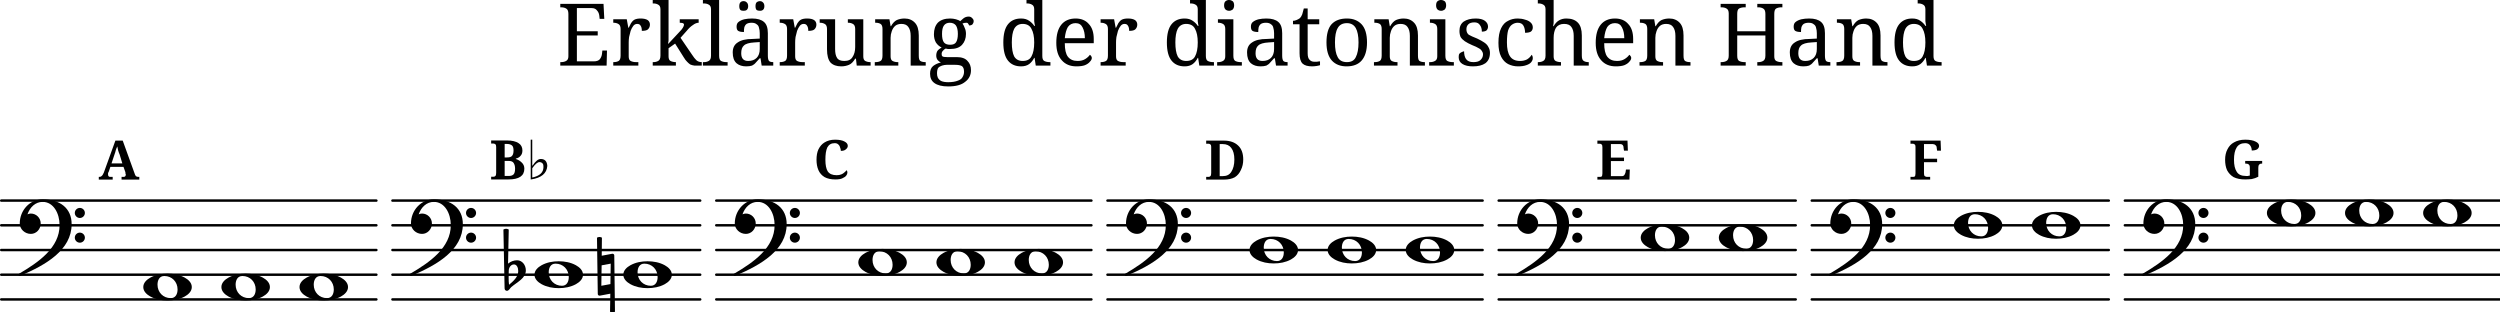
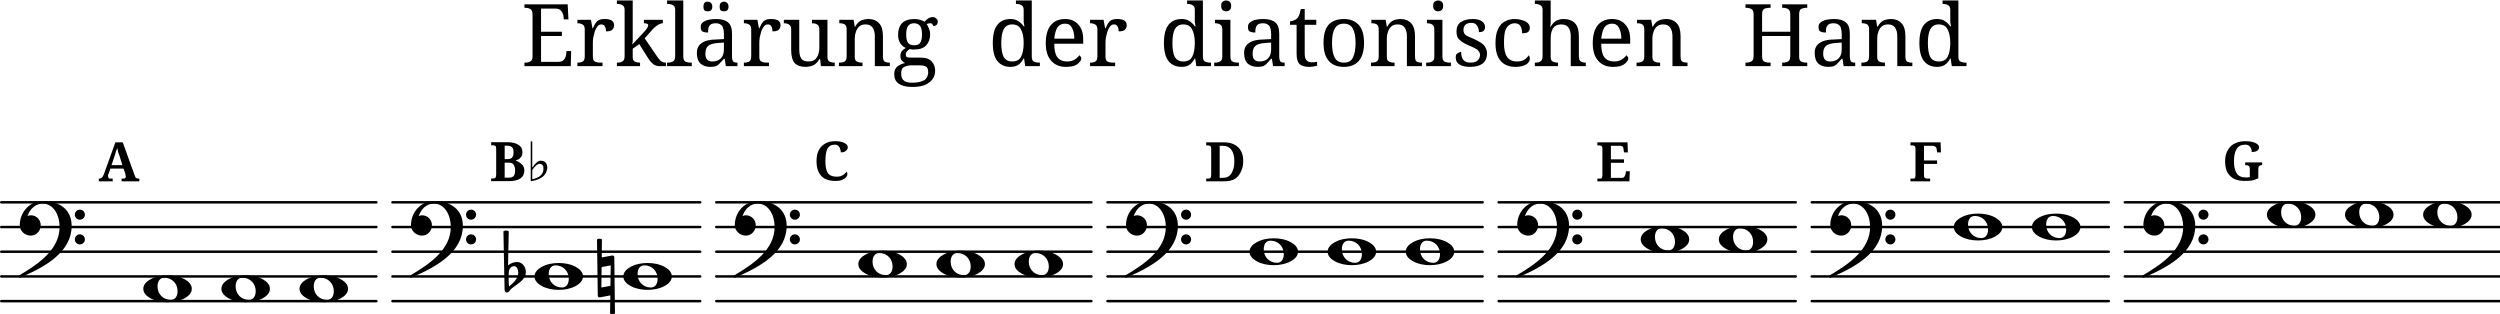
- <svg xmlns="http://www.w3.org/2000/svg" xmlns:xlink="http://www.w3.org/1999/xlink" version="1.2" width="177.84mm" height="22.18mm" viewBox="0 -2.654 101.2 12.619">
+ <svg xmlns="http://www.w3.org/2000/svg" xmlns:xlink="http://www.w3.org/1999/xlink" version="1.2" width="177.84mm" height="22.30mm" viewBox="0 -2.676 101.2 12.69">
  <style type="text/css">

tspan { white-space: pre; }

</style>
-   <g transform="translate(22.5397, -0)">
+   <g transform="translate(21.0886, -0)">
    <text font-family="serif" font-size="3.493" text-anchor="start" fill="currentColor">
      <tspan>Erklärung</tspan>
    </text>
  </g>
-   <g transform="translate(40.4272, -0)">
+   <g transform="translate(40.0004, -0)">
    <text font-family="serif" font-size="3.493" text-anchor="start" fill="currentColor">
      <tspan>der</tspan>
    </text>
  </g>
-   <g transform="translate(47.0475, -0)">
+   <g transform="translate(46.928, -0)">
    <text font-family="serif" font-size="3.493" text-anchor="start" fill="currentColor">
      <tspan>diatonischen</tspan>
    </text>
  </g>
-   <g transform="translate(69.5102, -0)">
+   <g transform="translate(70.5174, -0)">
    <text font-family="serif" font-size="3.493" text-anchor="start" fill="currentColor">
      <tspan>Hand</tspan>
    </text>
  </g>
-   <g transform="translate(0, 9.4649)">
-     <line stroke-linejoin="round" stroke-linecap="round" stroke-width="0.1" stroke="currentColor" x1="0.05" y1="0" x2="15.236" y2="0" />
-   </g>
-   <g transform="translate(0, 8.4649)">
-     <line stroke-linejoin="round" stroke-linecap="round" stroke-width="0.1" stroke="currentColor" x1="0.05" y1="0" x2="15.236" y2="0" />
-   </g>
-   <g transform="translate(0, 7.4649)">
-     <line stroke-linejoin="round" stroke-linecap="round" stroke-width="0.1" stroke="currentColor" x1="0.05" y1="0" x2="15.236" y2="0" />
-   </g>
-   <g transform="translate(0, 6.4649)">
-     <line stroke-linejoin="round" stroke-linecap="round" stroke-width="0.1" stroke="currentColor" x1="0.05" y1="0" x2="15.236" y2="0" />
-   </g>
-   <g transform="translate(0, 5.4649)">
-     <line stroke-linejoin="round" stroke-linecap="round" stroke-width="0.1" stroke="currentColor" x1="0.05" y1="0" x2="15.236" y2="0" />
-   </g>
-   <a style="color:inherit;" xlink:href="textedit:///tmp/cl-lilypond-tmpCM21U60Z.ly:36:16:17">
-     <g transform="translate(12.124, 8.9649)">
-       <path transform="scale(0.004, -0.004)" d="M213 112c-50 0 -69 -43 -69 -88c0 -77 57 -136 134 -136c50 0 69 43 69 88c0 77 -57 136 -134 136zM491 0c0 -43 -34 -75 -72 -96c-53 -29 -114 -40 -174 -40s-120 11 -173 40c-38 21 -72 53 -72 96s34 75 72 96c53 29 113 40 173 40s121 -11 174 -40 c38 -21 72 -53 72 -96z" fill="currentColor" />
-     </g>
-   </a>
-   <a style="color:inherit;" xlink:href="textedit:///tmp/cl-lilypond-tmpCM21U60Z.ly:35:16:17">
-     <g transform="translate(8.962, 8.9649)">
-       <path transform="scale(0.004, -0.004)" d="M213 112c-50 0 -69 -43 -69 -88c0 -77 57 -136 134 -136c50 0 69 43 69 88c0 77 -57 136 -134 136zM491 0c0 -43 -34 -75 -72 -96c-53 -29 -114 -40 -174 -40s-120 11 -173 40c-38 21 -72 53 -72 96s34 75 72 96c53 29 113 40 173 40s121 -11 174 -40 c38 -21 72 -53 72 -96z" fill="currentColor" />
-     </g>
-   </a>
-   <a style="color:inherit;" xlink:href="textedit:///tmp/cl-lilypond-tmpCM21U60Z.ly:34:29:30">
-     <g transform="translate(5.8, 8.9649)">
-       <path transform="scale(0.004, -0.004)" d="M213 112c-50 0 -69 -43 -69 -88c0 -77 57 -136 134 -136c50 0 69 43 69 88c0 77 -57 136 -134 136zM491 0c0 -43 -34 -75 -72 -96c-53 -29 -114 -40 -174 -40s-120 11 -173 40c-38 21 -72 53 -72 96s34 75 72 96c53 29 113 40 173 40s121 -11 174 -40 c38 -21 72 -53 72 -96z" fill="currentColor" />
-     </g>
-   </a>
-   <g transform="translate(0.8, 6.4649)">
-     <path transform="scale(0.004, -0.004)" d="M557 -125c0 28 23 51 51 51s51 -23 51 -51s-23 -51 -51 -51s-51 23 -51 51zM557 125c0 28 23 51 51 51s51 -23 51 -51s-23 -51 -51 -51s-51 23 -51 51zM232 263c172 0 293 -88 293 -251c0 -263 -263 -414 -516 -521c-3 -3 -6 -4 -9 -4c-7 0 -13 6 -13 13c0 3 1 6 4 9 c202 118 412 265 412 493c0 120 -63 235 -171 235c-74 0 -129 -54 -154 -126c11 5 22 8 34 8c55 0 100 -45 100 -100c0 -58 -44 -106 -100 -106c-60 0 -112 47 -112 106c0 133 102 244 232 244z" fill="currentColor" />
-   </g>
-   <a style="color:inherit;" xlink:href="textedit:///tmp/cl-lilypond-tmpCM21U60Z.ly:32:16:17">
-     <g transform="translate(3.9833, 4.6149)">
+   <g transform="translate(0, 9.514)">
+     <line stroke-linejoin="round" stroke-linecap="round" stroke-width="0.1" stroke="currentColor" x1="0.05" y1="0" x2="15.236" y2="0" />
+   </g>
+   <g transform="translate(0, 8.514)">
+     <line stroke-linejoin="round" stroke-linecap="round" stroke-width="0.1" stroke="currentColor" x1="0.05" y1="0" x2="15.236" y2="0" />
+   </g>
+   <g transform="translate(0, 7.514)">
+     <line stroke-linejoin="round" stroke-linecap="round" stroke-width="0.1" stroke="currentColor" x1="0.05" y1="0" x2="15.236" y2="0" />
+   </g>
+   <g transform="translate(0, 6.514)">
+     <line stroke-linejoin="round" stroke-linecap="round" stroke-width="0.1" stroke="currentColor" x1="0.05" y1="0" x2="15.236" y2="0" />
+   </g>
+   <g transform="translate(0, 5.514)">
+     <line stroke-linejoin="round" stroke-linecap="round" stroke-width="0.1" stroke="currentColor" x1="0.05" y1="0" x2="15.236" y2="0" />
+   </g>
+   <a style="color:inherit;" xlink:href="textedit:///tmp/cl-lilypond-tmpY2ML9CFA.ly:36:16:17">
+     <g transform="translate(12.124, 9.014)">
+       <path transform="scale(0.004, -0.004)" d="M213 112c-50 0 -69 -43 -69 -88c0 -77 57 -136 134 -136c50 0 69 43 69 88c0 77 -57 136 -134 136zM491 0c0 -43 -34 -75 -72 -96c-53 -29 -114 -40 -174 -40s-120 11 -173 40c-38 21 -72 53 -72 96s34 75 72 96c53 29 113 40 173 40s121 -11 174 -40 c38 -21 72 -53 72 -96z" fill="currentColor" />
+     </g>
+   </a>
+   <a style="color:inherit;" xlink:href="textedit:///tmp/cl-lilypond-tmpY2ML9CFA.ly:35:16:17">
+     <g transform="translate(8.962, 9.014)">
+       <path transform="scale(0.004, -0.004)" d="M213 112c-50 0 -69 -43 -69 -88c0 -77 57 -136 134 -136c50 0 69 43 69 88c0 77 -57 136 -134 136zM491 0c0 -43 -34 -75 -72 -96c-53 -29 -114 -40 -174 -40s-120 11 -173 40c-38 21 -72 53 -72 96s34 75 72 96c53 29 113 40 173 40s121 -11 174 -40 c38 -21 72 -53 72 -96z" fill="currentColor" />
+     </g>
+   </a>
+   <a style="color:inherit;" xlink:href="textedit:///tmp/cl-lilypond-tmpY2ML9CFA.ly:34:29:30">
+     <g transform="translate(5.8, 9.014)">
+       <path transform="scale(0.004, -0.004)" d="M213 112c-50 0 -69 -43 -69 -88c0 -77 57 -136 134 -136c50 0 69 43 69 88c0 77 -57 136 -134 136zM491 0c0 -43 -34 -75 -72 -96c-53 -29 -114 -40 -174 -40s-120 11 -173 40c-38 21 -72 53 -72 96s34 75 72 96c53 29 113 40 173 40s121 -11 174 -40 c38 -21 72 -53 72 -96z" fill="currentColor" />
+     </g>
+   </a>
+   <g transform="translate(0.8, 6.514)">
+     <path transform="scale(0.004, -0.004)" d="M557 -125c0 28 23 51 51 51s51 -23 51 -51s-23 -51 -51 -51s-51 23 -51 51zM557 125c0 28 23 51 51 51s51 -23 51 -51s-23 -51 -51 -51s-51 23 -51 51zM232 263c172 0 293 -88 293 -251c0 -263 -263 -414 -516 -521c-3 -3 -6 -4 -9 -4c-7 0 -13 6 -13 13c0 3 1 6 4 9 c202 118 412 265 412 493c0 120 -63 235 -171 235c-74 0 -129 -54 -154 -126c11 5 22 8 34 8c55 0 100 -45 100 -100c0 -58 -44 -106 -100 -106c-60 0 -112 47 -112 106c0 133 102 244 232 244z" fill="currentColor" />
+   </g>
+   <a style="color:inherit;" xlink:href="textedit:///tmp/cl-lilypond-tmpY2ML9CFA.ly:32:16:17">
+     <g transform="translate(3.9833, 4.664)">
      <text font-family="serif" font-weight="bold" font-size="2.2" text-anchor="start" fill="currentColor">
        <tspan>A</tspan>
      </text>
    </g>
  </a>
-   <g transform="translate(15.836, 9.4649)">
-     <line stroke-linejoin="round" stroke-linecap="round" stroke-width="0.1" stroke="currentColor" x1="0.05" y1="0" x2="12.508" y2="0" />
-   </g>
-   <g transform="translate(15.836, 8.4649)">
-     <line stroke-linejoin="round" stroke-linecap="round" stroke-width="0.1" stroke="currentColor" x1="0.05" y1="0" x2="12.508" y2="0" />
-   </g>
-   <g transform="translate(15.836, 7.4649)">
-     <line stroke-linejoin="round" stroke-linecap="round" stroke-width="0.1" stroke="currentColor" x1="0.05" y1="0" x2="12.508" y2="0" />
-   </g>
-   <g transform="translate(15.836, 6.4649)">
-     <line stroke-linejoin="round" stroke-linecap="round" stroke-width="0.1" stroke="currentColor" x1="0.05" y1="0" x2="12.508" y2="0" />
-   </g>
-   <g transform="translate(15.836, 5.4649)">
-     <line stroke-linejoin="round" stroke-linecap="round" stroke-width="0.1" stroke="currentColor" x1="0.05" y1="0" x2="12.508" y2="0" />
-   </g>
-   <g transform="translate(24.198, 8.4649)">
+   <g transform="translate(15.836, 9.514)">
+     <line stroke-linejoin="round" stroke-linecap="round" stroke-width="0.1" stroke="currentColor" x1="0.05" y1="0" x2="12.508" y2="0" />
+   </g>
+   <g transform="translate(15.836, 8.514)">
+     <line stroke-linejoin="round" stroke-linecap="round" stroke-width="0.1" stroke="currentColor" x1="0.05" y1="0" x2="12.508" y2="0" />
+   </g>
+   <g transform="translate(15.836, 7.514)">
+     <line stroke-linejoin="round" stroke-linecap="round" stroke-width="0.1" stroke="currentColor" x1="0.05" y1="0" x2="12.508" y2="0" />
+   </g>
+   <g transform="translate(15.836, 6.514)">
+     <line stroke-linejoin="round" stroke-linecap="round" stroke-width="0.1" stroke="currentColor" x1="0.05" y1="0" x2="12.508" y2="0" />
+   </g>
+   <g transform="translate(15.836, 5.514)">
+     <line stroke-linejoin="round" stroke-linecap="round" stroke-width="0.1" stroke="currentColor" x1="0.05" y1="0" x2="12.508" y2="0" />
+   </g>
+   <g transform="translate(24.198, 8.514)">
    <path transform="scale(0.004, -0.004)" d="M-8 375c8 4 17 7 26 7s16 -3 24 -7l-2 -183l106 20h3c10 0 18 -7 18 -17l7 -570c-8 -4 -16 -7 -25 -7s-17 3 -25 7l3 183l-106 -20h-3c-10 0 -18 7 -18 17zM131 112l-92 -17l-3 -207l92 17z" fill="currentColor" />
  </g>
-   <a style="color:inherit;" xlink:href="textedit:///tmp/cl-lilypond-tmpCM21U60Z.ly:59:16:17">
-     <g transform="translate(25.2323, 8.4649)">
-       <path transform="scale(0.004, -0.004)" d="M213 112c-50 0 -69 -43 -69 -88c0 -77 57 -136 134 -136c50 0 69 43 69 88c0 77 -57 136 -134 136zM491 0c0 -43 -34 -75 -72 -96c-53 -29 -114 -40 -174 -40s-120 11 -173 40c-38 21 -72 53 -72 96s34 75 72 96c53 29 113 40 173 40s121 -11 174 -40 c38 -21 72 -53 72 -96z" fill="currentColor" />
-     </g>
-   </a>
-   <g transform="translate(20.486, 8.4649)">
+   <a style="color:inherit;" xlink:href="textedit:///tmp/cl-lilypond-tmpY2ML9CFA.ly:59:16:17">
+     <g transform="translate(25.2323, 8.514)">
+       <path transform="scale(0.004, -0.004)" d="M213 112c-50 0 -69 -43 -69 -88c0 -77 57 -136 134 -136c50 0 69 43 69 88c0 77 -57 136 -134 136zM491 0c0 -43 -34 -75 -72 -96c-53 -29 -114 -40 -174 -40s-120 11 -173 40c-38 21 -72 53 -72 96s34 75 72 96c53 29 113 40 173 40s121 -11 174 -40 c38 -21 72 -53 72 -96z" fill="currentColor" />
+     </g>
+   </a>
+   <g transform="translate(20.486, 8.514)">
    <path transform="scale(0.004, -0.004)" d="M27 41l-1 -66v-11c0 -22 1 -44 4 -66c45 38 93 80 93 139c0 33 -14 67 -43 67c-31 0 -52 -30 -53 -63zM-15 -138l-12 595c8 5 18 8 27 8s19 -3 27 -8l-7 -345c25 21 58 34 91 34c52 0 89 -48 89 -102c0 -80 -86 -117 -147 -169c-15 -13 -24 -38 -45 -38 c-13 0 -23 11 -23 25z" fill="currentColor" />
  </g>
-   <a style="color:inherit;" xlink:href="textedit:///tmp/cl-lilypond-tmpCM21U60Z.ly:56:16:17">
-     <g transform="translate(19.8193, 4.6084)">
+   <a style="color:inherit;" xlink:href="textedit:///tmp/cl-lilypond-tmpY2ML9CFA.ly:56:16:17">
+     <g transform="translate(19.8193, 4.6576)">
      <text font-family="serif" font-weight="bold" font-size="2.2" text-anchor="start" fill="currentColor">
        <tspan>B♭</tspan>
      </text>
    </g>
  </a>
-   <g transform="translate(16.636, 6.4649)">
-     <path transform="scale(0.004, -0.004)" d="M557 -125c0 28 23 51 51 51s51 -23 51 -51s-23 -51 -51 -51s-51 23 -51 51zM557 125c0 28 23 51 51 51s51 -23 51 -51s-23 -51 -51 -51s-51 23 -51 51zM232 263c172 0 293 -88 293 -251c0 -263 -263 -414 -516 -521c-3 -3 -6 -4 -9 -4c-7 0 -13 6 -13 13c0 3 1 6 4 9 c202 118 412 265 412 493c0 120 -63 235 -171 235c-74 0 -129 -54 -154 -126c11 5 22 8 34 8c55 0 100 -45 100 -100c0 -58 -44 -106 -100 -106c-60 0 -112 47 -112 106c0 133 102 244 232 244z" fill="currentColor" />
-   </g>
-   <a style="color:inherit;" xlink:href="textedit:///tmp/cl-lilypond-tmpCM21U60Z.ly:58:29:30">
-     <g transform="translate(21.636, 8.4649)">
-       <path transform="scale(0.004, -0.004)" d="M213 112c-50 0 -69 -43 -69 -88c0 -77 57 -136 134 -136c50 0 69 43 69 88c0 77 -57 136 -134 136zM491 0c0 -43 -34 -75 -72 -96c-53 -29 -114 -40 -174 -40s-120 11 -173 40c-38 21 -72 53 -72 96s34 75 72 96c53 29 113 40 173 40s121 -11 174 -40 c38 -21 72 -53 72 -96z" fill="currentColor" />
-     </g>
-   </a>
-   <g transform="translate(28.9443, 9.4649)">
-     <line stroke-linejoin="round" stroke-linecap="round" stroke-width="0.1" stroke="currentColor" x1="0.05" y1="0" x2="15.236" y2="0" />
-   </g>
-   <g transform="translate(28.9443, 8.4649)">
-     <line stroke-linejoin="round" stroke-linecap="round" stroke-width="0.1" stroke="currentColor" x1="0.05" y1="0" x2="15.236" y2="0" />
-   </g>
-   <g transform="translate(28.9443, 7.4649)">
-     <line stroke-linejoin="round" stroke-linecap="round" stroke-width="0.1" stroke="currentColor" x1="0.05" y1="0" x2="15.236" y2="0" />
-   </g>
-   <g transform="translate(28.9443, 6.4649)">
-     <line stroke-linejoin="round" stroke-linecap="round" stroke-width="0.1" stroke="currentColor" x1="0.05" y1="0" x2="15.236" y2="0" />
-   </g>
-   <g transform="translate(28.9443, 5.4649)">
-     <line stroke-linejoin="round" stroke-linecap="round" stroke-width="0.1" stroke="currentColor" x1="0.05" y1="0" x2="15.236" y2="0" />
-   </g>
-   <a style="color:inherit;" xlink:href="textedit:///tmp/cl-lilypond-tmpCM21U60Z.ly:83:16:17">
-     <g transform="translate(41.0683, 7.9649)">
-       <path transform="scale(0.004, -0.004)" d="M213 112c-50 0 -69 -43 -69 -88c0 -77 57 -136 134 -136c50 0 69 43 69 88c0 77 -57 136 -134 136zM491 0c0 -43 -34 -75 -72 -96c-53 -29 -114 -40 -174 -40s-120 11 -173 40c-38 21 -72 53 -72 96s34 75 72 96c53 29 113 40 173 40s121 -11 174 -40 c38 -21 72 -53 72 -96z" fill="currentColor" />
-     </g>
-   </a>
-   <a style="color:inherit;" xlink:href="textedit:///tmp/cl-lilypond-tmpCM21U60Z.ly:82:16:17">
-     <g transform="translate(37.9063, 7.9649)">
-       <path transform="scale(0.004, -0.004)" d="M213 112c-50 0 -69 -43 -69 -88c0 -77 57 -136 134 -136c50 0 69 43 69 88c0 77 -57 136 -134 136zM491 0c0 -43 -34 -75 -72 -96c-53 -29 -114 -40 -174 -40s-120 11 -173 40c-38 21 -72 53 -72 96s34 75 72 96c53 29 113 40 173 40s121 -11 174 -40 c38 -21 72 -53 72 -96z" fill="currentColor" />
-     </g>
-   </a>
-   <a style="color:inherit;" xlink:href="textedit:///tmp/cl-lilypond-tmpCM21U60Z.ly:81:29:30">
-     <g transform="translate(34.7443, 7.9649)">
-       <path transform="scale(0.004, -0.004)" d="M213 112c-50 0 -69 -43 -69 -88c0 -77 57 -136 134 -136c50 0 69 43 69 88c0 77 -57 136 -134 136zM491 0c0 -43 -34 -75 -72 -96c-53 -29 -114 -40 -174 -40s-120 11 -173 40c-38 21 -72 53 -72 96s34 75 72 96c53 29 113 40 173 40s121 -11 174 -40 c38 -21 72 -53 72 -96z" fill="currentColor" />
-     </g>
-   </a>
-   <g transform="translate(29.7443, 6.4649)">
-     <path transform="scale(0.004, -0.004)" d="M557 -125c0 28 23 51 51 51s51 -23 51 -51s-23 -51 -51 -51s-51 23 -51 51zM557 125c0 28 23 51 51 51s51 -23 51 -51s-23 -51 -51 -51s-51 23 -51 51zM232 263c172 0 293 -88 293 -251c0 -263 -263 -414 -516 -521c-3 -3 -6 -4 -9 -4c-7 0 -13 6 -13 13c0 3 1 6 4 9 c202 118 412 265 412 493c0 120 -63 235 -171 235c-74 0 -129 -54 -154 -126c11 5 22 8 34 8c55 0 100 -45 100 -100c0 -58 -44 -106 -100 -106c-60 0 -112 47 -112 106c0 133 102 244 232 244z" fill="currentColor" />
-   </g>
-   <a style="color:inherit;" xlink:href="textedit:///tmp/cl-lilypond-tmpCM21U60Z.ly:79:16:17">
-     <g transform="translate(32.9276, 4.5929)">
+   <g transform="translate(16.636, 6.514)">
+     <path transform="scale(0.004, -0.004)" d="M557 -125c0 28 23 51 51 51s51 -23 51 -51s-23 -51 -51 -51s-51 23 -51 51zM557 125c0 28 23 51 51 51s51 -23 51 -51s-23 -51 -51 -51s-51 23 -51 51zM232 263c172 0 293 -88 293 -251c0 -263 -263 -414 -516 -521c-3 -3 -6 -4 -9 -4c-7 0 -13 6 -13 13c0 3 1 6 4 9 c202 118 412 265 412 493c0 120 -63 235 -171 235c-74 0 -129 -54 -154 -126c11 5 22 8 34 8c55 0 100 -45 100 -100c0 -58 -44 -106 -100 -106c-60 0 -112 47 -112 106c0 133 102 244 232 244z" fill="currentColor" />
+   </g>
+   <a style="color:inherit;" xlink:href="textedit:///tmp/cl-lilypond-tmpY2ML9CFA.ly:58:29:30">
+     <g transform="translate(21.636, 8.514)">
+       <path transform="scale(0.004, -0.004)" d="M213 112c-50 0 -69 -43 -69 -88c0 -77 57 -136 134 -136c50 0 69 43 69 88c0 77 -57 136 -134 136zM491 0c0 -43 -34 -75 -72 -96c-53 -29 -114 -40 -174 -40s-120 11 -173 40c-38 21 -72 53 -72 96s34 75 72 96c53 29 113 40 173 40s121 -11 174 -40 c38 -21 72 -53 72 -96z" fill="currentColor" />
+     </g>
+   </a>
+   <g transform="translate(28.9443, 9.514)">
+     <line stroke-linejoin="round" stroke-linecap="round" stroke-width="0.1" stroke="currentColor" x1="0.05" y1="0" x2="15.236" y2="0" />
+   </g>
+   <g transform="translate(28.9443, 8.514)">
+     <line stroke-linejoin="round" stroke-linecap="round" stroke-width="0.1" stroke="currentColor" x1="0.05" y1="0" x2="15.236" y2="0" />
+   </g>
+   <g transform="translate(28.9443, 7.514)">
+     <line stroke-linejoin="round" stroke-linecap="round" stroke-width="0.1" stroke="currentColor" x1="0.05" y1="0" x2="15.236" y2="0" />
+   </g>
+   <g transform="translate(28.9443, 6.514)">
+     <line stroke-linejoin="round" stroke-linecap="round" stroke-width="0.1" stroke="currentColor" x1="0.05" y1="0" x2="15.236" y2="0" />
+   </g>
+   <g transform="translate(28.9443, 5.514)">
+     <line stroke-linejoin="round" stroke-linecap="round" stroke-width="0.1" stroke="currentColor" x1="0.05" y1="0" x2="15.236" y2="0" />
+   </g>
+   <a style="color:inherit;" xlink:href="textedit:///tmp/cl-lilypond-tmpY2ML9CFA.ly:83:16:17">
+     <g transform="translate(41.0683, 8.014)">
+       <path transform="scale(0.004, -0.004)" d="M213 112c-50 0 -69 -43 -69 -88c0 -77 57 -136 134 -136c50 0 69 43 69 88c0 77 -57 136 -134 136zM491 0c0 -43 -34 -75 -72 -96c-53 -29 -114 -40 -174 -40s-120 11 -173 40c-38 21 -72 53 -72 96s34 75 72 96c53 29 113 40 173 40s121 -11 174 -40 c38 -21 72 -53 72 -96z" fill="currentColor" />
+     </g>
+   </a>
+   <a style="color:inherit;" xlink:href="textedit:///tmp/cl-lilypond-tmpY2ML9CFA.ly:82:16:17">
+     <g transform="translate(37.9063, 8.014)">
+       <path transform="scale(0.004, -0.004)" d="M213 112c-50 0 -69 -43 -69 -88c0 -77 57 -136 134 -136c50 0 69 43 69 88c0 77 -57 136 -134 136zM491 0c0 -43 -34 -75 -72 -96c-53 -29 -114 -40 -174 -40s-120 11 -173 40c-38 21 -72 53 -72 96s34 75 72 96c53 29 113 40 173 40s121 -11 174 -40 c38 -21 72 -53 72 -96z" fill="currentColor" />
+     </g>
+   </a>
+   <a style="color:inherit;" xlink:href="textedit:///tmp/cl-lilypond-tmpY2ML9CFA.ly:81:29:30">
+     <g transform="translate(34.7443, 8.014)">
+       <path transform="scale(0.004, -0.004)" d="M213 112c-50 0 -69 -43 -69 -88c0 -77 57 -136 134 -136c50 0 69 43 69 88c0 77 -57 136 -134 136zM491 0c0 -43 -34 -75 -72 -96c-53 -29 -114 -40 -174 -40s-120 11 -173 40c-38 21 -72 53 -72 96s34 75 72 96c53 29 113 40 173 40s121 -11 174 -40 c38 -21 72 -53 72 -96z" fill="currentColor" />
+     </g>
+   </a>
+   <g transform="translate(29.7443, 6.514)">
+     <path transform="scale(0.004, -0.004)" d="M557 -125c0 28 23 51 51 51s51 -23 51 -51s-23 -51 -51 -51s-51 23 -51 51zM557 125c0 28 23 51 51 51s51 -23 51 -51s-23 -51 -51 -51s-51 23 -51 51zM232 263c172 0 293 -88 293 -251c0 -263 -263 -414 -516 -521c-3 -3 -6 -4 -9 -4c-7 0 -13 6 -13 13c0 3 1 6 4 9 c202 118 412 265 412 493c0 120 -63 235 -171 235c-74 0 -129 -54 -154 -126c11 5 22 8 34 8c55 0 100 -45 100 -100c0 -58 -44 -106 -100 -106c-60 0 -112 47 -112 106c0 133 102 244 232 244z" fill="currentColor" />
+   </g>
+   <a style="color:inherit;" xlink:href="textedit:///tmp/cl-lilypond-tmpY2ML9CFA.ly:79:16:17">
+     <g transform="translate(32.9276, 4.6329)">
      <text font-family="serif" font-weight="bold" font-size="2.2" text-anchor="start" fill="currentColor">
        <tspan>C</tspan>
      </text>
    </g>
  </a>
-   <g transform="translate(44.7803, 9.4649)">
-     <line stroke-linejoin="round" stroke-linecap="round" stroke-width="0.1" stroke="currentColor" x1="0.05" y1="0" x2="15.236" y2="0" />
-   </g>
-   <g transform="translate(44.7803, 8.4649)">
-     <line stroke-linejoin="round" stroke-linecap="round" stroke-width="0.1" stroke="currentColor" x1="0.05" y1="0" x2="15.236" y2="0" />
-   </g>
-   <g transform="translate(44.7803, 7.4649)">
-     <line stroke-linejoin="round" stroke-linecap="round" stroke-width="0.1" stroke="currentColor" x1="0.05" y1="0" x2="15.236" y2="0" />
-   </g>
-   <g transform="translate(44.7803, 6.4649)">
-     <line stroke-linejoin="round" stroke-linecap="round" stroke-width="0.1" stroke="currentColor" x1="0.05" y1="0" x2="15.236" y2="0" />
-   </g>
-   <g transform="translate(44.7803, 5.4649)">
-     <line stroke-linejoin="round" stroke-linecap="round" stroke-width="0.1" stroke="currentColor" x1="0.05" y1="0" x2="15.236" y2="0" />
-   </g>
-   <a style="color:inherit;" xlink:href="textedit:///tmp/cl-lilypond-tmpCM21U60Z.ly:107:16:17">
-     <g transform="translate(56.9043, 7.4649)">
-       <path transform="scale(0.004, -0.004)" d="M213 112c-50 0 -69 -43 -69 -88c0 -77 57 -136 134 -136c50 0 69 43 69 88c0 77 -57 136 -134 136zM491 0c0 -43 -34 -75 -72 -96c-53 -29 -114 -40 -174 -40s-120 11 -173 40c-38 21 -72 53 -72 96s34 75 72 96c53 29 113 40 173 40s121 -11 174 -40 c38 -21 72 -53 72 -96z" fill="currentColor" />
-     </g>
-   </a>
-   <a style="color:inherit;" xlink:href="textedit:///tmp/cl-lilypond-tmpCM21U60Z.ly:106:16:17">
-     <g transform="translate(53.7423, 7.4649)">
-       <path transform="scale(0.004, -0.004)" d="M213 112c-50 0 -69 -43 -69 -88c0 -77 57 -136 134 -136c50 0 69 43 69 88c0 77 -57 136 -134 136zM491 0c0 -43 -34 -75 -72 -96c-53 -29 -114 -40 -174 -40s-120 11 -173 40c-38 21 -72 53 -72 96s34 75 72 96c53 29 113 40 173 40s121 -11 174 -40 c38 -21 72 -53 72 -96z" fill="currentColor" />
-     </g>
-   </a>
-   <a style="color:inherit;" xlink:href="textedit:///tmp/cl-lilypond-tmpCM21U60Z.ly:105:29:30">
-     <g transform="translate(50.5803, 7.4649)">
-       <path transform="scale(0.004, -0.004)" d="M213 112c-50 0 -69 -43 -69 -88c0 -77 57 -136 134 -136c50 0 69 43 69 88c0 77 -57 136 -134 136zM491 0c0 -43 -34 -75 -72 -96c-53 -29 -114 -40 -174 -40s-120 11 -173 40c-38 21 -72 53 -72 96s34 75 72 96c53 29 113 40 173 40s121 -11 174 -40 c38 -21 72 -53 72 -96z" fill="currentColor" />
-     </g>
-   </a>
-   <g transform="translate(45.5803, 6.4649)">
-     <path transform="scale(0.004, -0.004)" d="M557 -125c0 28 23 51 51 51s51 -23 51 -51s-23 -51 -51 -51s-51 23 -51 51zM557 125c0 28 23 51 51 51s51 -23 51 -51s-23 -51 -51 -51s-51 23 -51 51zM232 263c172 0 293 -88 293 -251c0 -263 -263 -414 -516 -521c-3 -3 -6 -4 -9 -4c-7 0 -13 6 -13 13c0 3 1 6 4 9 c202 118 412 265 412 493c0 120 -63 235 -171 235c-74 0 -129 -54 -154 -126c11 5 22 8 34 8c55 0 100 -45 100 -100c0 -58 -44 -106 -100 -106c-60 0 -112 47 -112 106c0 133 102 244 232 244z" fill="currentColor" />
-   </g>
-   <a style="color:inherit;" xlink:href="textedit:///tmp/cl-lilypond-tmpCM21U60Z.ly:103:16:17">
-     <g transform="translate(48.7636, 4.6149)">
+   <g transform="translate(44.7803, 9.514)">
+     <line stroke-linejoin="round" stroke-linecap="round" stroke-width="0.1" stroke="currentColor" x1="0.05" y1="0" x2="15.236" y2="0" />
+   </g>
+   <g transform="translate(44.7803, 8.514)">
+     <line stroke-linejoin="round" stroke-linecap="round" stroke-width="0.1" stroke="currentColor" x1="0.05" y1="0" x2="15.236" y2="0" />
+   </g>
+   <g transform="translate(44.7803, 7.514)">
+     <line stroke-linejoin="round" stroke-linecap="round" stroke-width="0.1" stroke="currentColor" x1="0.05" y1="0" x2="15.236" y2="0" />
+   </g>
+   <g transform="translate(44.7803, 6.514)">
+     <line stroke-linejoin="round" stroke-linecap="round" stroke-width="0.1" stroke="currentColor" x1="0.05" y1="0" x2="15.236" y2="0" />
+   </g>
+   <g transform="translate(44.7803, 5.514)">
+     <line stroke-linejoin="round" stroke-linecap="round" stroke-width="0.1" stroke="currentColor" x1="0.05" y1="0" x2="15.236" y2="0" />
+   </g>
+   <a style="color:inherit;" xlink:href="textedit:///tmp/cl-lilypond-tmpY2ML9CFA.ly:107:16:17">
+     <g transform="translate(56.9043, 7.514)">
+       <path transform="scale(0.004, -0.004)" d="M213 112c-50 0 -69 -43 -69 -88c0 -77 57 -136 134 -136c50 0 69 43 69 88c0 77 -57 136 -134 136zM491 0c0 -43 -34 -75 -72 -96c-53 -29 -114 -40 -174 -40s-120 11 -173 40c-38 21 -72 53 -72 96s34 75 72 96c53 29 113 40 173 40s121 -11 174 -40 c38 -21 72 -53 72 -96z" fill="currentColor" />
+     </g>
+   </a>
+   <a style="color:inherit;" xlink:href="textedit:///tmp/cl-lilypond-tmpY2ML9CFA.ly:106:16:17">
+     <g transform="translate(53.7423, 7.514)">
+       <path transform="scale(0.004, -0.004)" d="M213 112c-50 0 -69 -43 -69 -88c0 -77 57 -136 134 -136c50 0 69 43 69 88c0 77 -57 136 -134 136zM491 0c0 -43 -34 -75 -72 -96c-53 -29 -114 -40 -174 -40s-120 11 -173 40c-38 21 -72 53 -72 96s34 75 72 96c53 29 113 40 173 40s121 -11 174 -40 c38 -21 72 -53 72 -96z" fill="currentColor" />
+     </g>
+   </a>
+   <a style="color:inherit;" xlink:href="textedit:///tmp/cl-lilypond-tmpY2ML9CFA.ly:105:29:30">
+     <g transform="translate(50.5803, 7.514)">
+       <path transform="scale(0.004, -0.004)" d="M213 112c-50 0 -69 -43 -69 -88c0 -77 57 -136 134 -136c50 0 69 43 69 88c0 77 -57 136 -134 136zM491 0c0 -43 -34 -75 -72 -96c-53 -29 -114 -40 -174 -40s-120 11 -173 40c-38 21 -72 53 -72 96s34 75 72 96c53 29 113 40 173 40s121 -11 174 -40 c38 -21 72 -53 72 -96z" fill="currentColor" />
+     </g>
+   </a>
+   <g transform="translate(45.5803, 6.514)">
+     <path transform="scale(0.004, -0.004)" d="M557 -125c0 28 23 51 51 51s51 -23 51 -51s-23 -51 -51 -51s-51 23 -51 51zM557 125c0 28 23 51 51 51s51 -23 51 -51s-23 -51 -51 -51s-51 23 -51 51zM232 263c172 0 293 -88 293 -251c0 -263 -263 -414 -516 -521c-3 -3 -6 -4 -9 -4c-7 0 -13 6 -13 13c0 3 1 6 4 9 c202 118 412 265 412 493c0 120 -63 235 -171 235c-74 0 -129 -54 -154 -126c11 5 22 8 34 8c55 0 100 -45 100 -100c0 -58 -44 -106 -100 -106c-60 0 -112 47 -112 106c0 133 102 244 232 244z" fill="currentColor" />
+   </g>
+   <a style="color:inherit;" xlink:href="textedit:///tmp/cl-lilypond-tmpY2ML9CFA.ly:103:16:17">
+     <g transform="translate(48.7636, 4.664)">
      <text font-family="serif" font-weight="bold" font-size="2.2" text-anchor="start" fill="currentColor">
        <tspan>D</tspan>
      </text>
    </g>
  </a>
-   <g transform="translate(60.6163, 9.4649)">
-     <line stroke-linejoin="round" stroke-linecap="round" stroke-width="0.1" stroke="currentColor" x1="0.05" y1="0" x2="12.074" y2="0" />
-   </g>
-   <g transform="translate(60.6163, 8.4649)">
-     <line stroke-linejoin="round" stroke-linecap="round" stroke-width="0.1" stroke="currentColor" x1="0.05" y1="0" x2="12.074" y2="0" />
-   </g>
-   <g transform="translate(60.6163, 7.4649)">
-     <line stroke-linejoin="round" stroke-linecap="round" stroke-width="0.1" stroke="currentColor" x1="0.05" y1="0" x2="12.074" y2="0" />
-   </g>
-   <g transform="translate(60.6163, 6.4649)">
-     <line stroke-linejoin="round" stroke-linecap="round" stroke-width="0.1" stroke="currentColor" x1="0.05" y1="0" x2="12.074" y2="0" />
-   </g>
-   <g transform="translate(60.6163, 5.4649)">
-     <line stroke-linejoin="round" stroke-linecap="round" stroke-width="0.1" stroke="currentColor" x1="0.05" y1="0" x2="12.074" y2="0" />
-   </g>
-   <a style="color:inherit;" xlink:href="textedit:///tmp/cl-lilypond-tmpCM21U60Z.ly:130:16:17">
-     <g transform="translate(69.5783, 6.9649)">
-       <path transform="scale(0.004, -0.004)" d="M213 112c-50 0 -69 -43 -69 -88c0 -77 57 -136 134 -136c50 0 69 43 69 88c0 77 -57 136 -134 136zM491 0c0 -43 -34 -75 -72 -96c-53 -29 -114 -40 -174 -40s-120 11 -173 40c-38 21 -72 53 -72 96s34 75 72 96c53 29 113 40 173 40s121 -11 174 -40 c38 -21 72 -53 72 -96z" fill="currentColor" />
-     </g>
-   </a>
-   <a style="color:inherit;" xlink:href="textedit:///tmp/cl-lilypond-tmpCM21U60Z.ly:127:16:17">
-     <g transform="translate(64.5996, 4.6149)">
+   <g transform="translate(60.6163, 9.514)">
+     <line stroke-linejoin="round" stroke-linecap="round" stroke-width="0.1" stroke="currentColor" x1="0.05" y1="0" x2="12.074" y2="0" />
+   </g>
+   <g transform="translate(60.6163, 8.514)">
+     <line stroke-linejoin="round" stroke-linecap="round" stroke-width="0.1" stroke="currentColor" x1="0.05" y1="0" x2="12.074" y2="0" />
+   </g>
+   <g transform="translate(60.6163, 7.514)">
+     <line stroke-linejoin="round" stroke-linecap="round" stroke-width="0.1" stroke="currentColor" x1="0.05" y1="0" x2="12.074" y2="0" />
+   </g>
+   <g transform="translate(60.6163, 6.514)">
+     <line stroke-linejoin="round" stroke-linecap="round" stroke-width="0.1" stroke="currentColor" x1="0.05" y1="0" x2="12.074" y2="0" />
+   </g>
+   <g transform="translate(60.6163, 5.514)">
+     <line stroke-linejoin="round" stroke-linecap="round" stroke-width="0.1" stroke="currentColor" x1="0.05" y1="0" x2="12.074" y2="0" />
+   </g>
+   <a style="color:inherit;" xlink:href="textedit:///tmp/cl-lilypond-tmpY2ML9CFA.ly:130:16:17">
+     <g transform="translate(69.5783, 7.014)">
+       <path transform="scale(0.004, -0.004)" d="M213 112c-50 0 -69 -43 -69 -88c0 -77 57 -136 134 -136c50 0 69 43 69 88c0 77 -57 136 -134 136zM491 0c0 -43 -34 -75 -72 -96c-53 -29 -114 -40 -174 -40s-120 11 -173 40c-38 21 -72 53 -72 96s34 75 72 96c53 29 113 40 173 40s121 -11 174 -40 c38 -21 72 -53 72 -96z" fill="currentColor" />
+     </g>
+   </a>
+   <a style="color:inherit;" xlink:href="textedit:///tmp/cl-lilypond-tmpY2ML9CFA.ly:127:16:17">
+     <g transform="translate(64.5996, 4.664)">
      <text font-family="serif" font-weight="bold" font-size="2.2" text-anchor="start" fill="currentColor">
        <tspan>E</tspan>
      </text>
    </g>
  </a>
-   <g transform="translate(61.4163, 6.4649)">
-     <path transform="scale(0.004, -0.004)" d="M557 -125c0 28 23 51 51 51s51 -23 51 -51s-23 -51 -51 -51s-51 23 -51 51zM557 125c0 28 23 51 51 51s51 -23 51 -51s-23 -51 -51 -51s-51 23 -51 51zM232 263c172 0 293 -88 293 -251c0 -263 -263 -414 -516 -521c-3 -3 -6 -4 -9 -4c-7 0 -13 6 -13 13c0 3 1 6 4 9 c202 118 412 265 412 493c0 120 -63 235 -171 235c-74 0 -129 -54 -154 -126c11 5 22 8 34 8c55 0 100 -45 100 -100c0 -58 -44 -106 -100 -106c-60 0 -112 47 -112 106c0 133 102 244 232 244z" fill="currentColor" />
-   </g>
-   <a style="color:inherit;" xlink:href="textedit:///tmp/cl-lilypond-tmpCM21U60Z.ly:129:29:30">
-     <g transform="translate(66.4163, 6.9649)">
-       <path transform="scale(0.004, -0.004)" d="M213 112c-50 0 -69 -43 -69 -88c0 -77 57 -136 134 -136c50 0 69 43 69 88c0 77 -57 136 -134 136zM491 0c0 -43 -34 -75 -72 -96c-53 -29 -114 -40 -174 -40s-120 11 -173 40c-38 21 -72 53 -72 96s34 75 72 96c53 29 113 40 173 40s121 -11 174 -40 c38 -21 72 -53 72 -96z" fill="currentColor" />
-     </g>
-   </a>
-   <g transform="translate(73.2903, 9.4649)">
-     <line stroke-linejoin="round" stroke-linecap="round" stroke-width="0.1" stroke="currentColor" x1="0.05" y1="0" x2="12.074" y2="0" />
-   </g>
-   <g transform="translate(73.2903, 8.4649)">
-     <line stroke-linejoin="round" stroke-linecap="round" stroke-width="0.1" stroke="currentColor" x1="0.05" y1="0" x2="12.074" y2="0" />
-   </g>
-   <g transform="translate(73.2903, 7.4649)">
-     <line stroke-linejoin="round" stroke-linecap="round" stroke-width="0.1" stroke="currentColor" x1="0.05" y1="0" x2="12.074" y2="0" />
-   </g>
-   <g transform="translate(73.2903, 6.4649)">
-     <line stroke-linejoin="round" stroke-linecap="round" stroke-width="0.1" stroke="currentColor" x1="0.05" y1="0" x2="12.074" y2="0" />
-   </g>
-   <g transform="translate(73.2903, 5.4649)">
-     <line stroke-linejoin="round" stroke-linecap="round" stroke-width="0.1" stroke="currentColor" x1="0.05" y1="0" x2="12.074" y2="0" />
-   </g>
-   <a style="color:inherit;" xlink:href="textedit:///tmp/cl-lilypond-tmpCM21U60Z.ly:153:16:17">
-     <g transform="translate(82.2523, 6.4649)">
-       <path transform="scale(0.004, -0.004)" d="M213 112c-50 0 -69 -43 -69 -88c0 -77 57 -136 134 -136c50 0 69 43 69 88c0 77 -57 136 -134 136zM491 0c0 -43 -34 -75 -72 -96c-53 -29 -114 -40 -174 -40s-120 11 -173 40c-38 21 -72 53 -72 96s34 75 72 96c53 29 113 40 173 40s121 -11 174 -40 c38 -21 72 -53 72 -96z" fill="currentColor" />
-     </g>
-   </a>
-   <a style="color:inherit;" xlink:href="textedit:///tmp/cl-lilypond-tmpCM21U60Z.ly:150:16:17">
-     <g transform="translate(77.2736, 4.6149)">
+   <g transform="translate(61.4163, 6.514)">
+     <path transform="scale(0.004, -0.004)" d="M557 -125c0 28 23 51 51 51s51 -23 51 -51s-23 -51 -51 -51s-51 23 -51 51zM557 125c0 28 23 51 51 51s51 -23 51 -51s-23 -51 -51 -51s-51 23 -51 51zM232 263c172 0 293 -88 293 -251c0 -263 -263 -414 -516 -521c-3 -3 -6 -4 -9 -4c-7 0 -13 6 -13 13c0 3 1 6 4 9 c202 118 412 265 412 493c0 120 -63 235 -171 235c-74 0 -129 -54 -154 -126c11 5 22 8 34 8c55 0 100 -45 100 -100c0 -58 -44 -106 -100 -106c-60 0 -112 47 -112 106c0 133 102 244 232 244z" fill="currentColor" />
+   </g>
+   <a style="color:inherit;" xlink:href="textedit:///tmp/cl-lilypond-tmpY2ML9CFA.ly:129:29:30">
+     <g transform="translate(66.4163, 7.014)">
+       <path transform="scale(0.004, -0.004)" d="M213 112c-50 0 -69 -43 -69 -88c0 -77 57 -136 134 -136c50 0 69 43 69 88c0 77 -57 136 -134 136zM491 0c0 -43 -34 -75 -72 -96c-53 -29 -114 -40 -174 -40s-120 11 -173 40c-38 21 -72 53 -72 96s34 75 72 96c53 29 113 40 173 40s121 -11 174 -40 c38 -21 72 -53 72 -96z" fill="currentColor" />
+     </g>
+   </a>
+   <g transform="translate(73.2903, 9.514)">
+     <line stroke-linejoin="round" stroke-linecap="round" stroke-width="0.1" stroke="currentColor" x1="0.05" y1="0" x2="12.074" y2="0" />
+   </g>
+   <g transform="translate(73.2903, 8.514)">
+     <line stroke-linejoin="round" stroke-linecap="round" stroke-width="0.1" stroke="currentColor" x1="0.05" y1="0" x2="12.074" y2="0" />
+   </g>
+   <g transform="translate(73.2903, 7.514)">
+     <line stroke-linejoin="round" stroke-linecap="round" stroke-width="0.1" stroke="currentColor" x1="0.05" y1="0" x2="12.074" y2="0" />
+   </g>
+   <g transform="translate(73.2903, 6.514)">
+     <line stroke-linejoin="round" stroke-linecap="round" stroke-width="0.1" stroke="currentColor" x1="0.05" y1="0" x2="12.074" y2="0" />
+   </g>
+   <g transform="translate(73.2903, 5.514)">
+     <line stroke-linejoin="round" stroke-linecap="round" stroke-width="0.1" stroke="currentColor" x1="0.05" y1="0" x2="12.074" y2="0" />
+   </g>
+   <a style="color:inherit;" xlink:href="textedit:///tmp/cl-lilypond-tmpY2ML9CFA.ly:153:16:17">
+     <g transform="translate(82.2523, 6.514)">
+       <path transform="scale(0.004, -0.004)" d="M213 112c-50 0 -69 -43 -69 -88c0 -77 57 -136 134 -136c50 0 69 43 69 88c0 77 -57 136 -134 136zM491 0c0 -43 -34 -75 -72 -96c-53 -29 -114 -40 -174 -40s-120 11 -173 40c-38 21 -72 53 -72 96s34 75 72 96c53 29 113 40 173 40s121 -11 174 -40 c38 -21 72 -53 72 -96z" fill="currentColor" />
+     </g>
+   </a>
+   <a style="color:inherit;" xlink:href="textedit:///tmp/cl-lilypond-tmpY2ML9CFA.ly:150:16:17">
+     <g transform="translate(77.2736, 4.664)">
      <text font-family="serif" font-weight="bold" font-size="2.2" text-anchor="start" fill="currentColor">
        <tspan>F</tspan>
      </text>
    </g>
  </a>
-   <g transform="translate(74.0903, 6.4649)">
-     <path transform="scale(0.004, -0.004)" d="M557 -125c0 28 23 51 51 51s51 -23 51 -51s-23 -51 -51 -51s-51 23 -51 51zM557 125c0 28 23 51 51 51s51 -23 51 -51s-23 -51 -51 -51s-51 23 -51 51zM232 263c172 0 293 -88 293 -251c0 -263 -263 -414 -516 -521c-3 -3 -6 -4 -9 -4c-7 0 -13 6 -13 13c0 3 1 6 4 9 c202 118 412 265 412 493c0 120 -63 235 -171 235c-74 0 -129 -54 -154 -126c11 5 22 8 34 8c55 0 100 -45 100 -100c0 -58 -44 -106 -100 -106c-60 0 -112 47 -112 106c0 133 102 244 232 244z" fill="currentColor" />
-   </g>
-   <a style="color:inherit;" xlink:href="textedit:///tmp/cl-lilypond-tmpCM21U60Z.ly:152:29:30">
-     <g transform="translate(79.0903, 6.4649)">
-       <path transform="scale(0.004, -0.004)" d="M213 112c-50 0 -69 -43 -69 -88c0 -77 57 -136 134 -136c50 0 69 43 69 88c0 77 -57 136 -134 136zM491 0c0 -43 -34 -75 -72 -96c-53 -29 -114 -40 -174 -40s-120 11 -173 40c-38 21 -72 53 -72 96s34 75 72 96c53 29 113 40 173 40s121 -11 174 -40 c38 -21 72 -53 72 -96z" fill="currentColor" />
-     </g>
-   </a>
-   <g transform="translate(85.9643, 9.4649)">
-     <line stroke-linejoin="round" stroke-linecap="round" stroke-width="0.1" stroke="currentColor" x1="0.05" y1="0" x2="15.236" y2="0" />
-   </g>
-   <g transform="translate(85.9643, 8.4649)">
-     <line stroke-linejoin="round" stroke-linecap="round" stroke-width="0.1" stroke="currentColor" x1="0.05" y1="0" x2="15.236" y2="0" />
-   </g>
-   <g transform="translate(85.9643, 7.4649)">
-     <line stroke-linejoin="round" stroke-linecap="round" stroke-width="0.1" stroke="currentColor" x1="0.05" y1="0" x2="15.236" y2="0" />
-   </g>
-   <g transform="translate(85.9643, 6.4649)">
-     <line stroke-linejoin="round" stroke-linecap="round" stroke-width="0.1" stroke="currentColor" x1="0.05" y1="0" x2="15.236" y2="0" />
-   </g>
-   <g transform="translate(85.9643, 5.4649)">
-     <line stroke-linejoin="round" stroke-linecap="round" stroke-width="0.1" stroke="currentColor" x1="0.05" y1="0" x2="15.236" y2="0" />
-   </g>
-   <a style="color:inherit;" xlink:href="textedit:///tmp/cl-lilypond-tmpCM21U60Z.ly:177:16:17">
-     <g transform="translate(98.0883, 5.9649)">
-       <path transform="scale(0.004, -0.004)" d="M213 112c-50 0 -69 -43 -69 -88c0 -77 57 -136 134 -136c50 0 69 43 69 88c0 77 -57 136 -134 136zM491 0c0 -43 -34 -75 -72 -96c-53 -29 -114 -40 -174 -40s-120 11 -173 40c-38 21 -72 53 -72 96s34 75 72 96c53 29 113 40 173 40s121 -11 174 -40 c38 -21 72 -53 72 -96z" fill="currentColor" />
-     </g>
-   </a>
-   <a style="color:inherit;" xlink:href="textedit:///tmp/cl-lilypond-tmpCM21U60Z.ly:176:16:17">
-     <g transform="translate(94.9263, 5.9649)">
-       <path transform="scale(0.004, -0.004)" d="M213 112c-50 0 -69 -43 -69 -88c0 -77 57 -136 134 -136c50 0 69 43 69 88c0 77 -57 136 -134 136zM491 0c0 -43 -34 -75 -72 -96c-53 -29 -114 -40 -174 -40s-120 11 -173 40c-38 21 -72 53 -72 96s34 75 72 96c53 29 113 40 173 40s121 -11 174 -40 c38 -21 72 -53 72 -96z" fill="currentColor" />
-     </g>
-   </a>
-   <a style="color:inherit;" xlink:href="textedit:///tmp/cl-lilypond-tmpCM21U60Z.ly:175:29:30">
-     <g transform="translate(91.7643, 5.9649)">
-       <path transform="scale(0.004, -0.004)" d="M213 112c-50 0 -69 -43 -69 -88c0 -77 57 -136 134 -136c50 0 69 43 69 88c0 77 -57 136 -134 136zM491 0c0 -43 -34 -75 -72 -96c-53 -29 -114 -40 -174 -40s-120 11 -173 40c-38 21 -72 53 -72 96s34 75 72 96c53 29 113 40 173 40s121 -11 174 -40 c38 -21 72 -53 72 -96z" fill="currentColor" />
-     </g>
-   </a>
-   <g transform="translate(86.7643, 6.4649)">
-     <path transform="scale(0.004, -0.004)" d="M557 -125c0 28 23 51 51 51s51 -23 51 -51s-23 -51 -51 -51s-51 23 -51 51zM557 125c0 28 23 51 51 51s51 -23 51 -51s-23 -51 -51 -51s-51 23 -51 51zM232 263c172 0 293 -88 293 -251c0 -263 -263 -414 -516 -521c-3 -3 -6 -4 -9 -4c-7 0 -13 6 -13 13c0 3 1 6 4 9 c202 118 412 265 412 493c0 120 -63 235 -171 235c-74 0 -129 -54 -154 -126c11 5 22 8 34 8c55 0 100 -45 100 -100c0 -58 -44 -106 -100 -106c-60 0 -112 47 -112 106c0 133 102 244 232 244z" fill="currentColor" />
-   </g>
-   <a style="color:inherit;" xlink:href="textedit:///tmp/cl-lilypond-tmpCM21U60Z.ly:173:16:17">
-     <g transform="translate(89.9476, 4.5929)">
+   <g transform="translate(74.0903, 6.514)">
+     <path transform="scale(0.004, -0.004)" d="M557 -125c0 28 23 51 51 51s51 -23 51 -51s-23 -51 -51 -51s-51 23 -51 51zM557 125c0 28 23 51 51 51s51 -23 51 -51s-23 -51 -51 -51s-51 23 -51 51zM232 263c172 0 293 -88 293 -251c0 -263 -263 -414 -516 -521c-3 -3 -6 -4 -9 -4c-7 0 -13 6 -13 13c0 3 1 6 4 9 c202 118 412 265 412 493c0 120 -63 235 -171 235c-74 0 -129 -54 -154 -126c11 5 22 8 34 8c55 0 100 -45 100 -100c0 -58 -44 -106 -100 -106c-60 0 -112 47 -112 106c0 133 102 244 232 244z" fill="currentColor" />
+   </g>
+   <a style="color:inherit;" xlink:href="textedit:///tmp/cl-lilypond-tmpY2ML9CFA.ly:152:29:30">
+     <g transform="translate(79.0903, 6.514)">
+       <path transform="scale(0.004, -0.004)" d="M213 112c-50 0 -69 -43 -69 -88c0 -77 57 -136 134 -136c50 0 69 43 69 88c0 77 -57 136 -134 136zM491 0c0 -43 -34 -75 -72 -96c-53 -29 -114 -40 -174 -40s-120 11 -173 40c-38 21 -72 53 -72 96s34 75 72 96c53 29 113 40 173 40s121 -11 174 -40 c38 -21 72 -53 72 -96z" fill="currentColor" />
+     </g>
+   </a>
+   <g transform="translate(85.9643, 9.514)">
+     <line stroke-linejoin="round" stroke-linecap="round" stroke-width="0.1" stroke="currentColor" x1="0.05" y1="0" x2="15.236" y2="0" />
+   </g>
+   <g transform="translate(85.9643, 8.514)">
+     <line stroke-linejoin="round" stroke-linecap="round" stroke-width="0.1" stroke="currentColor" x1="0.05" y1="0" x2="15.236" y2="0" />
+   </g>
+   <g transform="translate(85.9643, 7.514)">
+     <line stroke-linejoin="round" stroke-linecap="round" stroke-width="0.1" stroke="currentColor" x1="0.05" y1="0" x2="15.236" y2="0" />
+   </g>
+   <g transform="translate(85.9643, 6.514)">
+     <line stroke-linejoin="round" stroke-linecap="round" stroke-width="0.1" stroke="currentColor" x1="0.05" y1="0" x2="15.236" y2="0" />
+   </g>
+   <g transform="translate(85.9643, 5.514)">
+     <line stroke-linejoin="round" stroke-linecap="round" stroke-width="0.1" stroke="currentColor" x1="0.05" y1="0" x2="15.236" y2="0" />
+   </g>
+   <a style="color:inherit;" xlink:href="textedit:///tmp/cl-lilypond-tmpY2ML9CFA.ly:177:16:17">
+     <g transform="translate(98.0883, 6.014)">
+       <path transform="scale(0.004, -0.004)" d="M213 112c-50 0 -69 -43 -69 -88c0 -77 57 -136 134 -136c50 0 69 43 69 88c0 77 -57 136 -134 136zM491 0c0 -43 -34 -75 -72 -96c-53 -29 -114 -40 -174 -40s-120 11 -173 40c-38 21 -72 53 -72 96s34 75 72 96c53 29 113 40 173 40s121 -11 174 -40 c38 -21 72 -53 72 -96z" fill="currentColor" />
+     </g>
+   </a>
+   <a style="color:inherit;" xlink:href="textedit:///tmp/cl-lilypond-tmpY2ML9CFA.ly:176:16:17">
+     <g transform="translate(94.9263, 6.014)">
+       <path transform="scale(0.004, -0.004)" d="M213 112c-50 0 -69 -43 -69 -88c0 -77 57 -136 134 -136c50 0 69 43 69 88c0 77 -57 136 -134 136zM491 0c0 -43 -34 -75 -72 -96c-53 -29 -114 -40 -174 -40s-120 11 -173 40c-38 21 -72 53 -72 96s34 75 72 96c53 29 113 40 173 40s121 -11 174 -40 c38 -21 72 -53 72 -96z" fill="currentColor" />
+     </g>
+   </a>
+   <a style="color:inherit;" xlink:href="textedit:///tmp/cl-lilypond-tmpY2ML9CFA.ly:175:29:30">
+     <g transform="translate(91.7643, 6.014)">
+       <path transform="scale(0.004, -0.004)" d="M213 112c-50 0 -69 -43 -69 -88c0 -77 57 -136 134 -136c50 0 69 43 69 88c0 77 -57 136 -134 136zM491 0c0 -43 -34 -75 -72 -96c-53 -29 -114 -40 -174 -40s-120 11 -173 40c-38 21 -72 53 -72 96s34 75 72 96c53 29 113 40 173 40s121 -11 174 -40 c38 -21 72 -53 72 -96z" fill="currentColor" />
+     </g>
+   </a>
+   <g transform="translate(86.7643, 6.514)">
+     <path transform="scale(0.004, -0.004)" d="M557 -125c0 28 23 51 51 51s51 -23 51 -51s-23 -51 -51 -51s-51 23 -51 51zM557 125c0 28 23 51 51 51s51 -23 51 -51s-23 -51 -51 -51s-51 23 -51 51zM232 263c172 0 293 -88 293 -251c0 -263 -263 -414 -516 -521c-3 -3 -6 -4 -9 -4c-7 0 -13 6 -13 13c0 3 1 6 4 9 c202 118 412 265 412 493c0 120 -63 235 -171 235c-74 0 -129 -54 -154 -126c11 5 22 8 34 8c55 0 100 -45 100 -100c0 -58 -44 -106 -100 -106c-60 0 -112 47 -112 106c0 133 102 244 232 244z" fill="currentColor" />
+   </g>
+   <a style="color:inherit;" xlink:href="textedit:///tmp/cl-lilypond-tmpY2ML9CFA.ly:173:16:17">
+     <g transform="translate(89.9476, 4.6329)">
      <text font-family="serif" font-weight="bold" font-size="2.2" text-anchor="start" fill="currentColor">
        <tspan>G</tspan>
      </text>
    </g>
  </a>
</svg>
